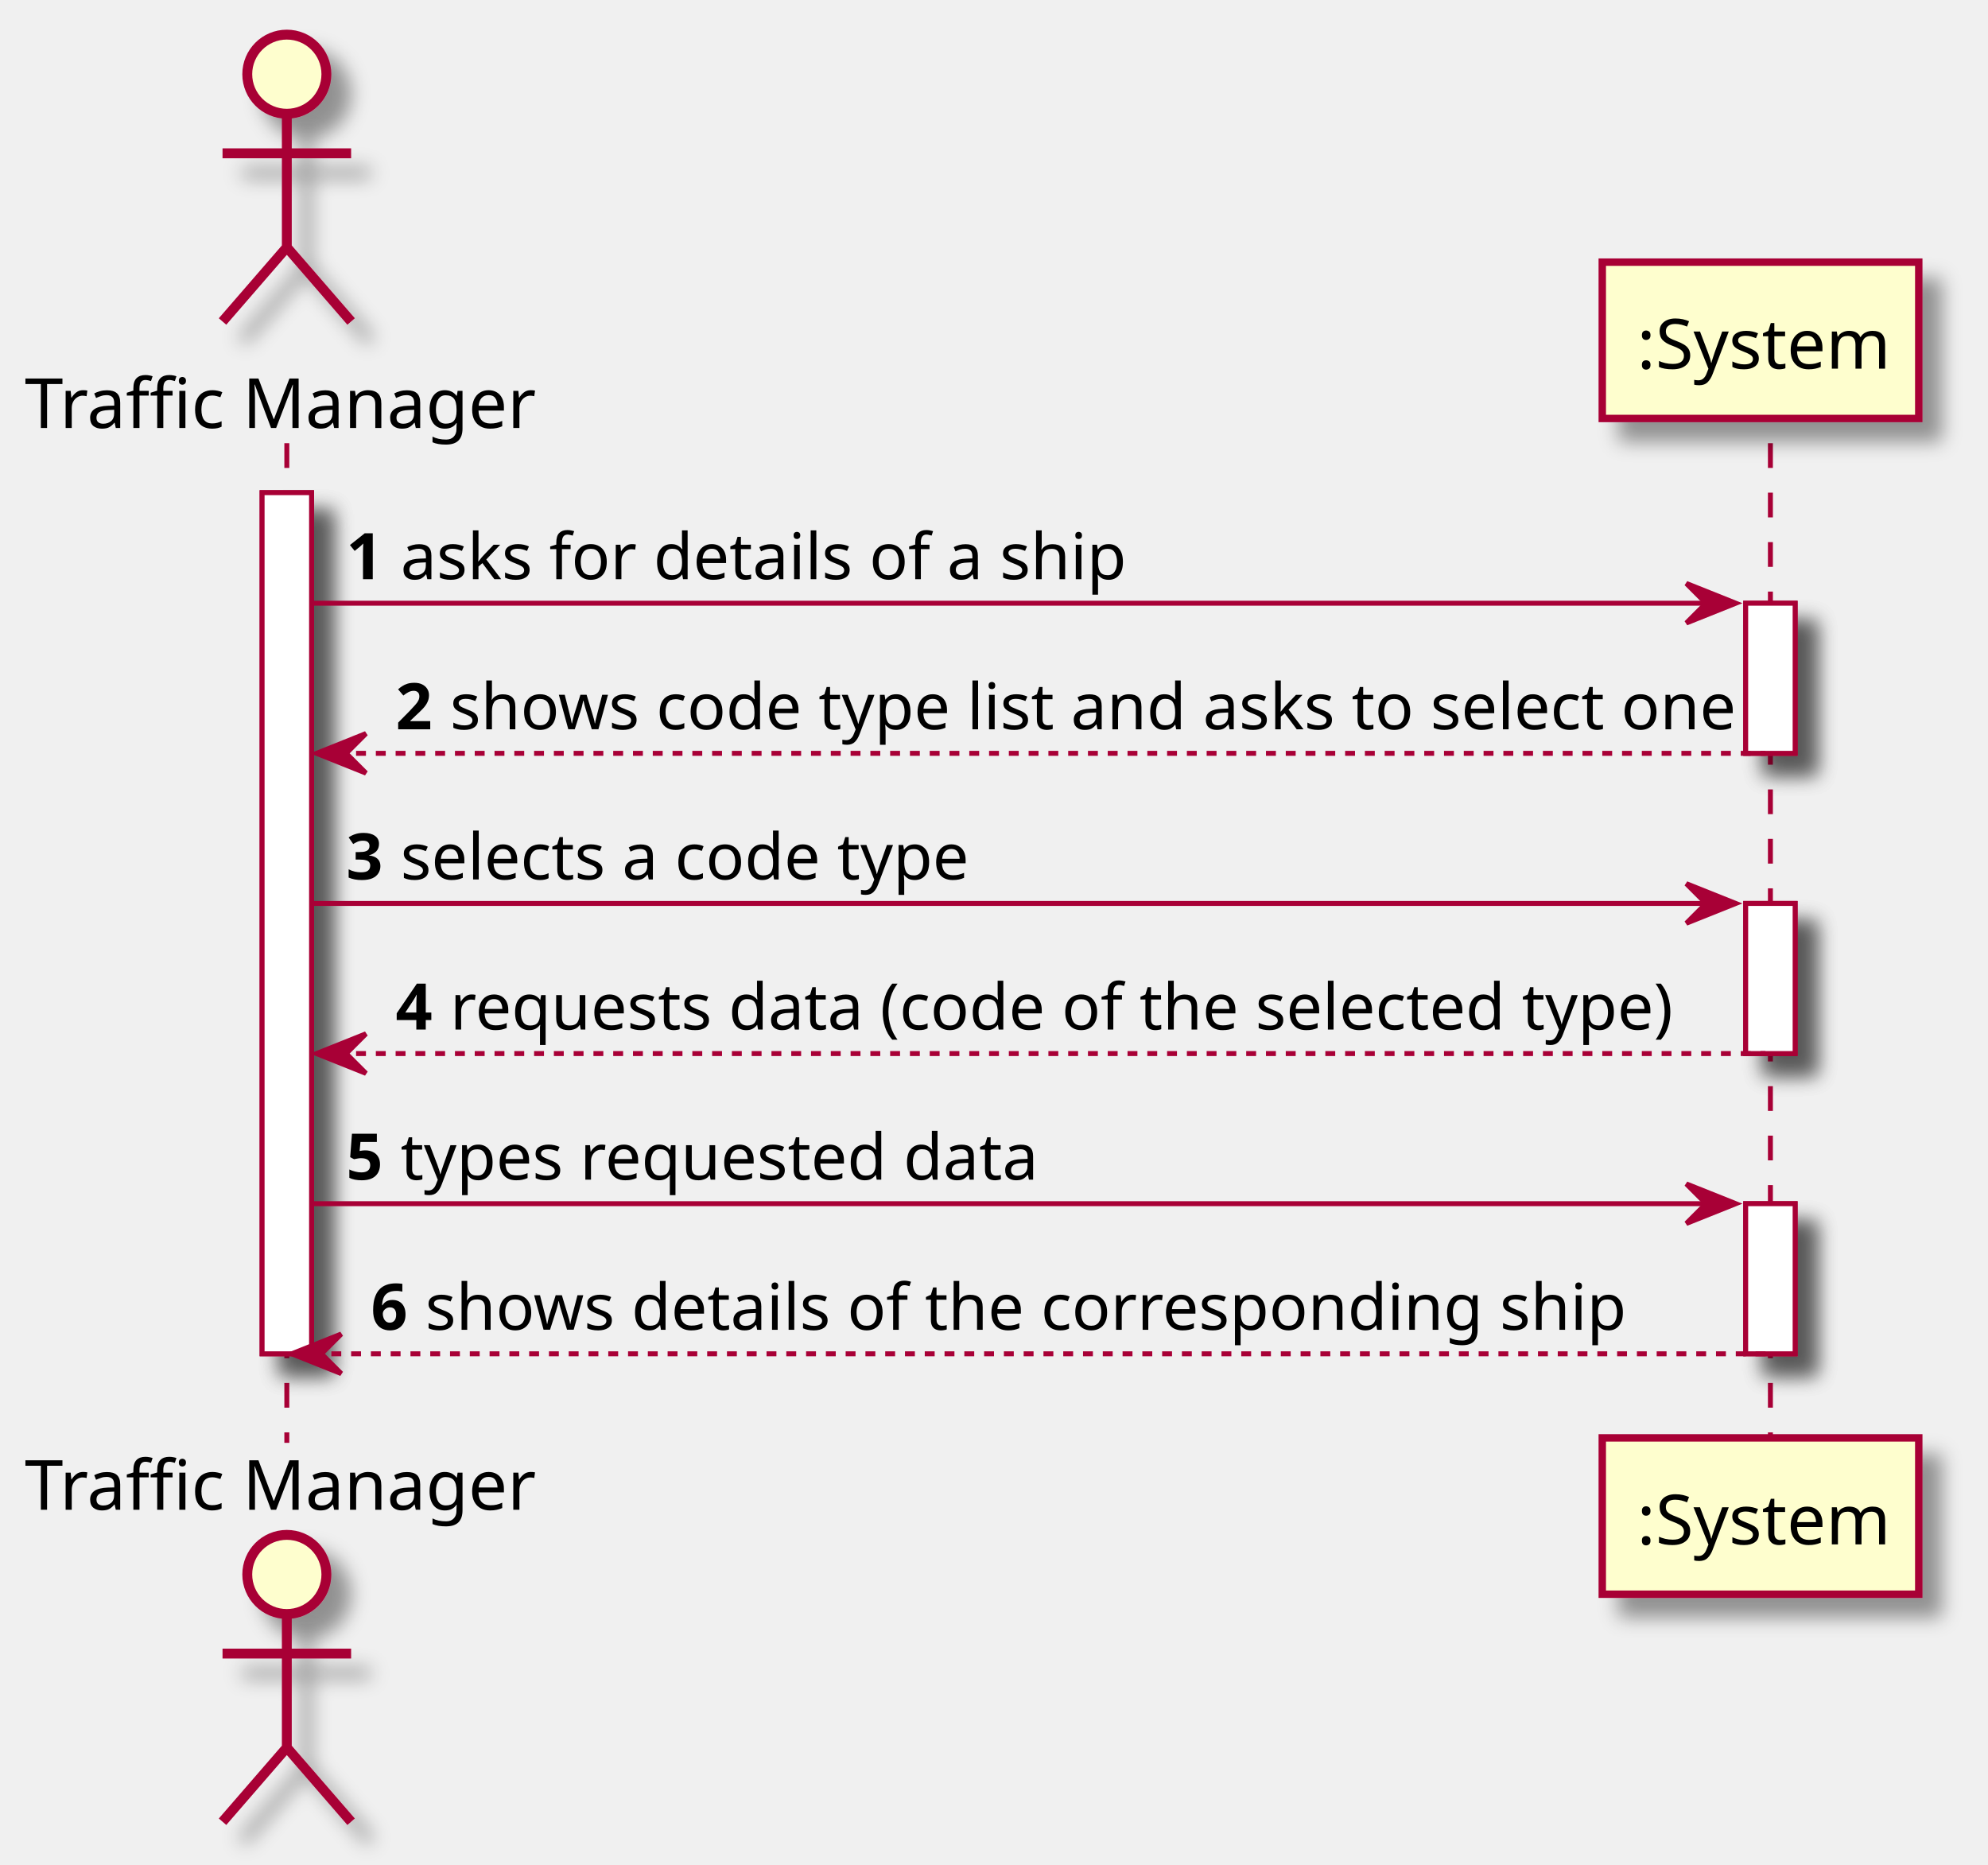
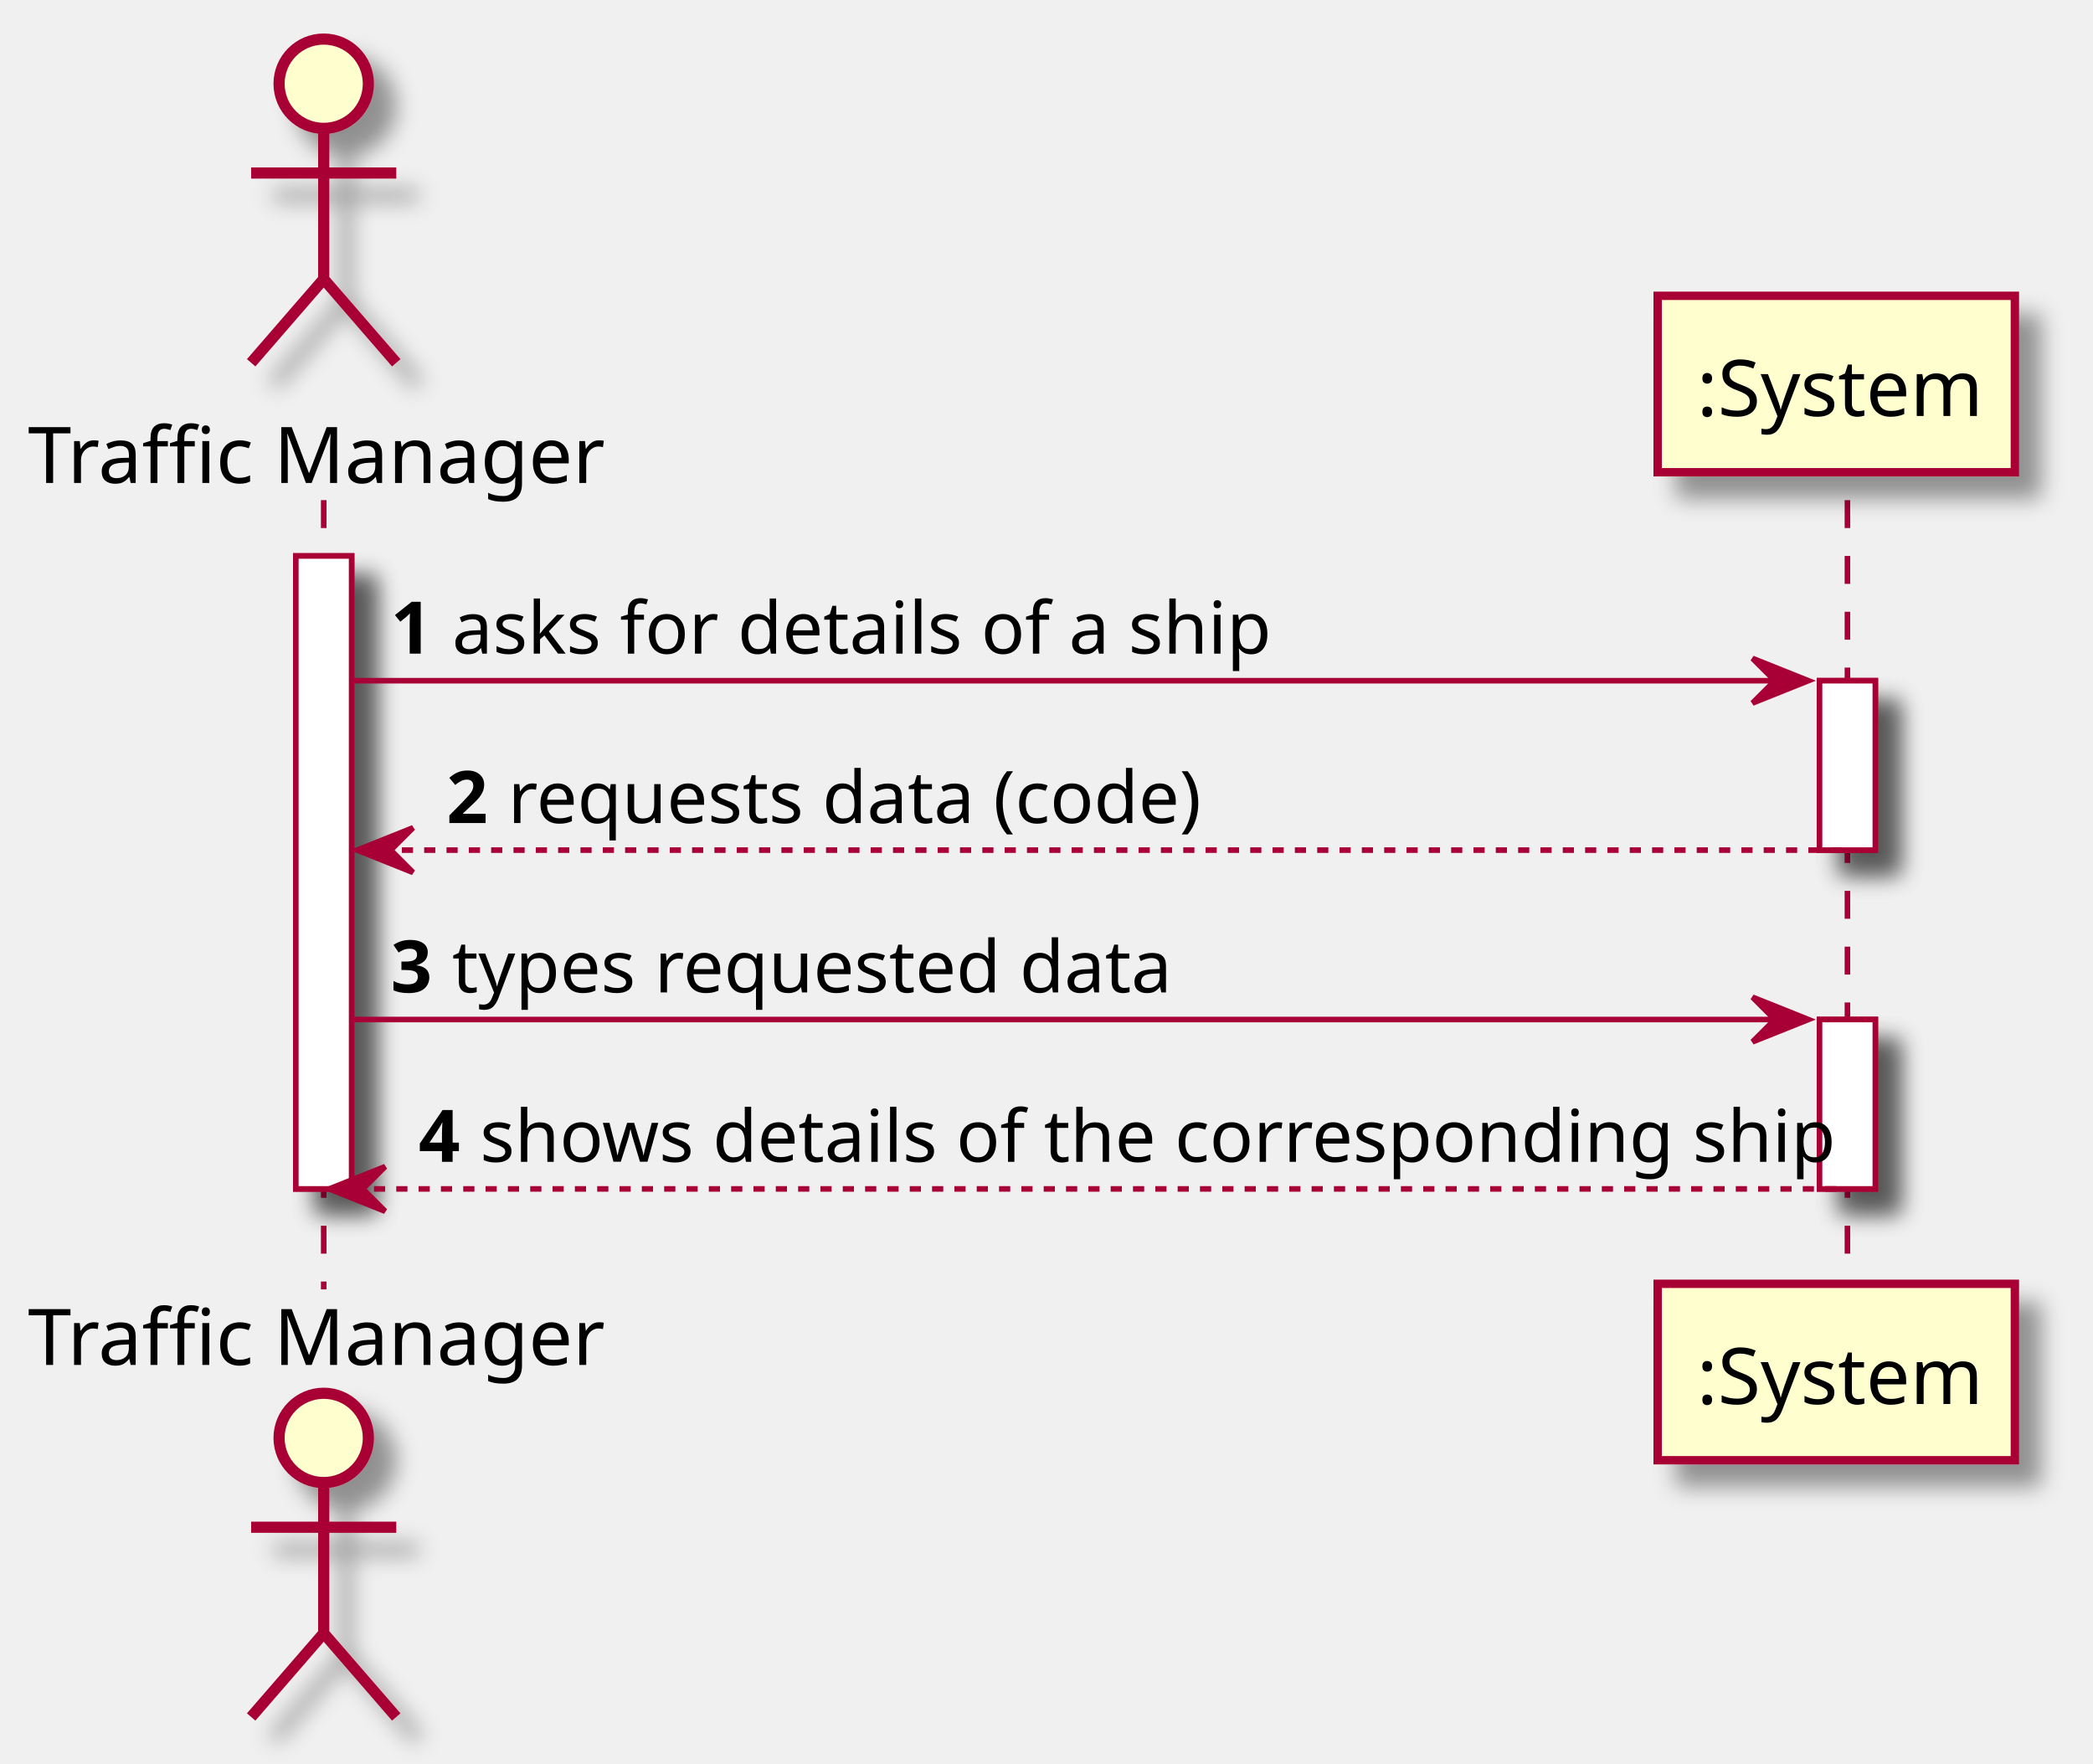
- <svg xmlns="http://www.w3.org/2000/svg" contentScriptType="application/ecmascript" contentStyleType="text/css" height="377px" preserveAspectRatio="none" style="width:402px;height:377px;" version="1.1" viewBox="0 0 402 377" width="402px" zoomAndPan="magnify">
+ <svg xmlns="http://www.w3.org/2000/svg" contentScriptType="application/ecmascript" contentStyleType="text/css" height="316px" preserveAspectRatio="none" style="width:375px;height:316px;" version="1.1" viewBox="0 0 375 316" width="375px" zoomAndPan="magnify">
  <defs>
-     <filter height="300%" id="fe3ujxwsm1qow" width="300%" x="-1" y="-1">
+     <filter height="300%" id="feog2v1z6nebp" width="300%" x="-1" y="-1">
      <feGaussianBlur result="blurOut" stdDeviation="2.0" />
      <feColorMatrix in="blurOut" result="blurOut2" type="matrix" values="0 0 0 0 0 0 0 0 0 0 0 0 0 0 0 0 0 0 .4 0" />
      <feOffset dx="4.0" dy="4.0" in="blurOut2" result="blurOut3" />
      <feBlend in="SourceGraphic" in2="blurOut3" mode="normal" />
    </filter>
  </defs>
  <g>
-     <rect fill="#FFFFFF" filter="url(#fe3ujxwsm1qow)" height="174.109" style="stroke:#A80036;stroke-width:1.0;" width="10" x="53" y="99.609" />
-     <rect fill="#FFFFFF" filter="url(#fe3ujxwsm1qow)" height="30.352" style="stroke:#A80036;stroke-width:1.0;" width="10" x="353" y="121.961" />
-     <rect fill="#FFFFFF" filter="url(#fe3ujxwsm1qow)" height="30.352" style="stroke:#A80036;stroke-width:1.0;" width="10" x="353" y="182.664" />
-     <rect fill="#FFFFFF" filter="url(#fe3ujxwsm1qow)" height="30.352" style="stroke:#A80036;stroke-width:1.0;" width="10" x="353" y="243.367" />
-     <line style="stroke:#A80036;stroke-width:1.0;stroke-dasharray:5.0,5.0;" x1="58" x2="58" y1="89.609" y2="291.719" />
-     <line style="stroke:#A80036;stroke-width:1.0;stroke-dasharray:5.0,5.0;" x1="358" x2="358" y1="89.609" y2="291.719" />
+     <rect fill="#FFFFFF" filter="url(#feog2v1z6nebp)" height="113.406" style="stroke:#A80036;stroke-width:1.0;" width="10" x="53" y="99.609" />
+     <rect fill="#FFFFFF" filter="url(#feog2v1z6nebp)" height="30.352" style="stroke:#A80036;stroke-width:1.0;" width="10" x="326" y="121.961" />
+     <rect fill="#FFFFFF" filter="url(#feog2v1z6nebp)" height="30.352" style="stroke:#A80036;stroke-width:1.0;" width="10" x="326" y="182.664" />
+     <line style="stroke:#A80036;stroke-width:1.0;stroke-dasharray:5.0,5.0;" x1="58" x2="58" y1="89.609" y2="231.016" />
+     <line style="stroke:#A80036;stroke-width:1.0;stroke-dasharray:5.0,5.0;" x1="331" x2="331" y1="89.609" y2="231.016" />
    <text fill="#000000" font-family="sans-serif" font-size="14" lengthAdjust="spacing" textLength="100" x="5" y="86.533">Traffic Manager</text>
-     <ellipse cx="58" cy="15" fill="#FEFECE" filter="url(#fe3ujxwsm1qow)" rx="8" ry="8" style="stroke:#A80036;stroke-width:2.0;" />
-     <path d="M58,23 L58,50 M45,31 L71,31 M58,50 L45,65 M58,50 L71,65 " fill="none" filter="url(#fe3ujxwsm1qow)" style="stroke:#A80036;stroke-width:2.0;" />
-     <text fill="#000000" font-family="sans-serif" font-size="14" lengthAdjust="spacing" textLength="100" x="5" y="305.252">Traffic Manager</text>
-     <ellipse cx="58" cy="318.328" fill="#FEFECE" filter="url(#fe3ujxwsm1qow)" rx="8" ry="8" style="stroke:#A80036;stroke-width:2.0;" />
-     <path d="M58,326.328 L58,353.328 M45,334.328 L71,334.328 M58,353.328 L45,368.328 M58,353.328 L71,368.328 " fill="none" filter="url(#fe3ujxwsm1qow)" style="stroke:#A80036;stroke-width:2.0;" />
-     <rect fill="#FEFECE" filter="url(#fe3ujxwsm1qow)" height="31.609" style="stroke:#A80036;stroke-width:1.5;" width="64" x="324" y="53" />
-     <text fill="#000000" font-family="sans-serif" font-size="14" lengthAdjust="spacing" textLength="50" x="331" y="74.533">:System</text>
-     <rect fill="#FEFECE" filter="url(#fe3ujxwsm1qow)" height="31.609" style="stroke:#A80036;stroke-width:1.5;" width="64" x="324" y="290.719" />
-     <text fill="#000000" font-family="sans-serif" font-size="14" lengthAdjust="spacing" textLength="50" x="331" y="312.252">:System</text>
-     <rect fill="#FFFFFF" filter="url(#fe3ujxwsm1qow)" height="174.109" style="stroke:#A80036;stroke-width:1.0;" width="10" x="53" y="99.609" />
-     <rect fill="#FFFFFF" filter="url(#fe3ujxwsm1qow)" height="30.352" style="stroke:#A80036;stroke-width:1.0;" width="10" x="353" y="121.961" />
-     <rect fill="#FFFFFF" filter="url(#fe3ujxwsm1qow)" height="30.352" style="stroke:#A80036;stroke-width:1.0;" width="10" x="353" y="182.664" />
-     <rect fill="#FFFFFF" filter="url(#fe3ujxwsm1qow)" height="30.352" style="stroke:#A80036;stroke-width:1.0;" width="10" x="353" y="243.367" />
-     <polygon fill="#A80036" points="341,117.961,351,121.961,341,125.961,345,121.961" style="stroke:#A80036;stroke-width:1.0;" />
-     <line style="stroke:#A80036;stroke-width:1.0;" x1="63" x2="347" y1="121.961" y2="121.961" />
+     <ellipse cx="58" cy="15" fill="#FEFECE" filter="url(#feog2v1z6nebp)" rx="8" ry="8" style="stroke:#A80036;stroke-width:2.0;" />
+     <path d="M58,23 L58,50 M45,31 L71,31 M58,50 L45,65 M58,50 L71,65 " fill="none" filter="url(#feog2v1z6nebp)" style="stroke:#A80036;stroke-width:2.0;" />
+     <text fill="#000000" font-family="sans-serif" font-size="14" lengthAdjust="spacing" textLength="100" x="5" y="244.549">Traffic Manager</text>
+     <ellipse cx="58" cy="257.625" fill="#FEFECE" filter="url(#feog2v1z6nebp)" rx="8" ry="8" style="stroke:#A80036;stroke-width:2.0;" />
+     <path d="M58,265.625 L58,292.625 M45,273.625 L71,273.625 M58,292.625 L45,307.625 M58,292.625 L71,307.625 " fill="none" filter="url(#feog2v1z6nebp)" style="stroke:#A80036;stroke-width:2.0;" />
+     <rect fill="#FEFECE" filter="url(#feog2v1z6nebp)" height="31.609" style="stroke:#A80036;stroke-width:1.5;" width="64" x="297" y="53" />
+     <text fill="#000000" font-family="sans-serif" font-size="14" lengthAdjust="spacing" textLength="50" x="304" y="74.533">:System</text>
+     <rect fill="#FEFECE" filter="url(#feog2v1z6nebp)" height="31.609" style="stroke:#A80036;stroke-width:1.5;" width="64" x="297" y="230.016" />
+     <text fill="#000000" font-family="sans-serif" font-size="14" lengthAdjust="spacing" textLength="50" x="304" y="251.549">:System</text>
+     <rect fill="#FFFFFF" filter="url(#feog2v1z6nebp)" height="113.406" style="stroke:#A80036;stroke-width:1.0;" width="10" x="53" y="99.609" />
+     <rect fill="#FFFFFF" filter="url(#feog2v1z6nebp)" height="30.352" style="stroke:#A80036;stroke-width:1.0;" width="10" x="326" y="121.961" />
+     <rect fill="#FFFFFF" filter="url(#feog2v1z6nebp)" height="30.352" style="stroke:#A80036;stroke-width:1.0;" width="10" x="326" y="182.664" />
+     <polygon fill="#A80036" points="314,117.961,324,121.961,314,125.961,318,121.961" style="stroke:#A80036;stroke-width:1.0;" />
+     <line style="stroke:#A80036;stroke-width:1.0;" x1="63" x2="320" y1="121.961" y2="121.961" />
    <text fill="#000000" font-family="sans-serif" font-size="13" font-weight="bold" lengthAdjust="spacing" textLength="7" x="70" y="117.105">1</text>
    <text fill="#000000" font-family="sans-serif" font-size="13" lengthAdjust="spacing" textLength="141" x="81" y="117.105">asks for details of a ship</text>
    <polygon fill="#A80036" points="74,148.312,64,152.312,74,156.312,70,152.312" style="stroke:#A80036;stroke-width:1.0;" />
-     <line style="stroke:#A80036;stroke-width:1.0;stroke-dasharray:2.0,2.0;" x1="68" x2="357" y1="152.312" y2="152.312" />
+     <line style="stroke:#A80036;stroke-width:1.0;stroke-dasharray:2.0,2.0;" x1="68" x2="330" y1="152.312" y2="152.312" />
    <text fill="#000000" font-family="sans-serif" font-size="13" font-weight="bold" lengthAdjust="spacing" textLength="7" x="80" y="147.456">2</text>
-     <text fill="#000000" font-family="sans-serif" font-size="13" lengthAdjust="spacing" textLength="255" x="91" y="147.456">shows code type list and asks to select one</text>
-     <polygon fill="#A80036" points="341,178.664,351,182.664,341,186.664,345,182.664" style="stroke:#A80036;stroke-width:1.0;" />
-     <line style="stroke:#A80036;stroke-width:1.0;" x1="63" x2="347" y1="182.664" y2="182.664" />
+     <text fill="#000000" font-family="sans-serif" font-size="13" lengthAdjust="spacing" textLength="119" x="91" y="147.456">requests data (code)</text>
+     <polygon fill="#A80036" points="314,178.664,324,182.664,314,186.664,318,182.664" style="stroke:#A80036;stroke-width:1.0;" />
+     <line style="stroke:#A80036;stroke-width:1.0;" x1="63" x2="320" y1="182.664" y2="182.664" />
    <text fill="#000000" font-family="sans-serif" font-size="13" font-weight="bold" lengthAdjust="spacing" textLength="7" x="70" y="177.808">3</text>
-     <text fill="#000000" font-family="sans-serif" font-size="13" lengthAdjust="spacing" textLength="114" x="81" y="177.808">selects a code type</text>
-     <polygon fill="#A80036" points="74,209.016,64,213.016,74,217.016,70,213.016" style="stroke:#A80036;stroke-width:1.0;" />
-     <line style="stroke:#A80036;stroke-width:1.0;stroke-dasharray:2.0,2.0;" x1="68" x2="357" y1="213.016" y2="213.016" />
-     <text fill="#000000" font-family="sans-serif" font-size="13" font-weight="bold" lengthAdjust="spacing" textLength="7" x="80" y="208.159">4</text>
-     <text fill="#000000" font-family="sans-serif" font-size="13" lengthAdjust="spacing" textLength="237" x="91" y="208.159">requests data (code of the selected type)</text>
-     <polygon fill="#A80036" points="341,239.367,351,243.367,341,247.367,345,243.367" style="stroke:#A80036;stroke-width:1.0;" />
-     <line style="stroke:#A80036;stroke-width:1.0;" x1="63" x2="347" y1="243.367" y2="243.367" />
-     <text fill="#000000" font-family="sans-serif" font-size="13" font-weight="bold" lengthAdjust="spacing" textLength="7" x="70" y="238.511">5</text>
-     <text fill="#000000" font-family="sans-serif" font-size="13" lengthAdjust="spacing" textLength="122" x="81" y="238.511">types requested data</text>
-     <polygon fill="#A80036" points="69,269.719,59,273.719,69,277.719,65,273.719" style="stroke:#A80036;stroke-width:1.0;" />
-     <line style="stroke:#A80036;stroke-width:1.0;stroke-dasharray:2.0,2.0;" x1="63" x2="357" y1="273.719" y2="273.719" />
-     <text fill="#000000" font-family="sans-serif" font-size="13" font-weight="bold" lengthAdjust="spacing" textLength="7" x="75" y="268.862">6</text>
-     <text fill="#000000" font-family="sans-serif" font-size="13" lengthAdjust="spacing" textLength="228" x="86" y="268.862">shows details of the corresponding ship</text>
+     <text fill="#000000" font-family="sans-serif" font-size="13" lengthAdjust="spacing" textLength="122" x="81" y="177.808">types requested data</text>
+     <polygon fill="#A80036" points="69,209.016,59,213.016,69,217.016,65,213.016" style="stroke:#A80036;stroke-width:1.0;" />
+     <line style="stroke:#A80036;stroke-width:1.0;stroke-dasharray:2.0,2.0;" x1="63" x2="330" y1="213.016" y2="213.016" />
+     <text fill="#000000" font-family="sans-serif" font-size="13" font-weight="bold" lengthAdjust="spacing" textLength="7" x="75" y="208.159">4</text>
+     <text fill="#000000" font-family="sans-serif" font-size="13" lengthAdjust="spacing" textLength="228" x="86" y="208.159">shows details of the corresponding ship</text>
  </g>
</svg>
